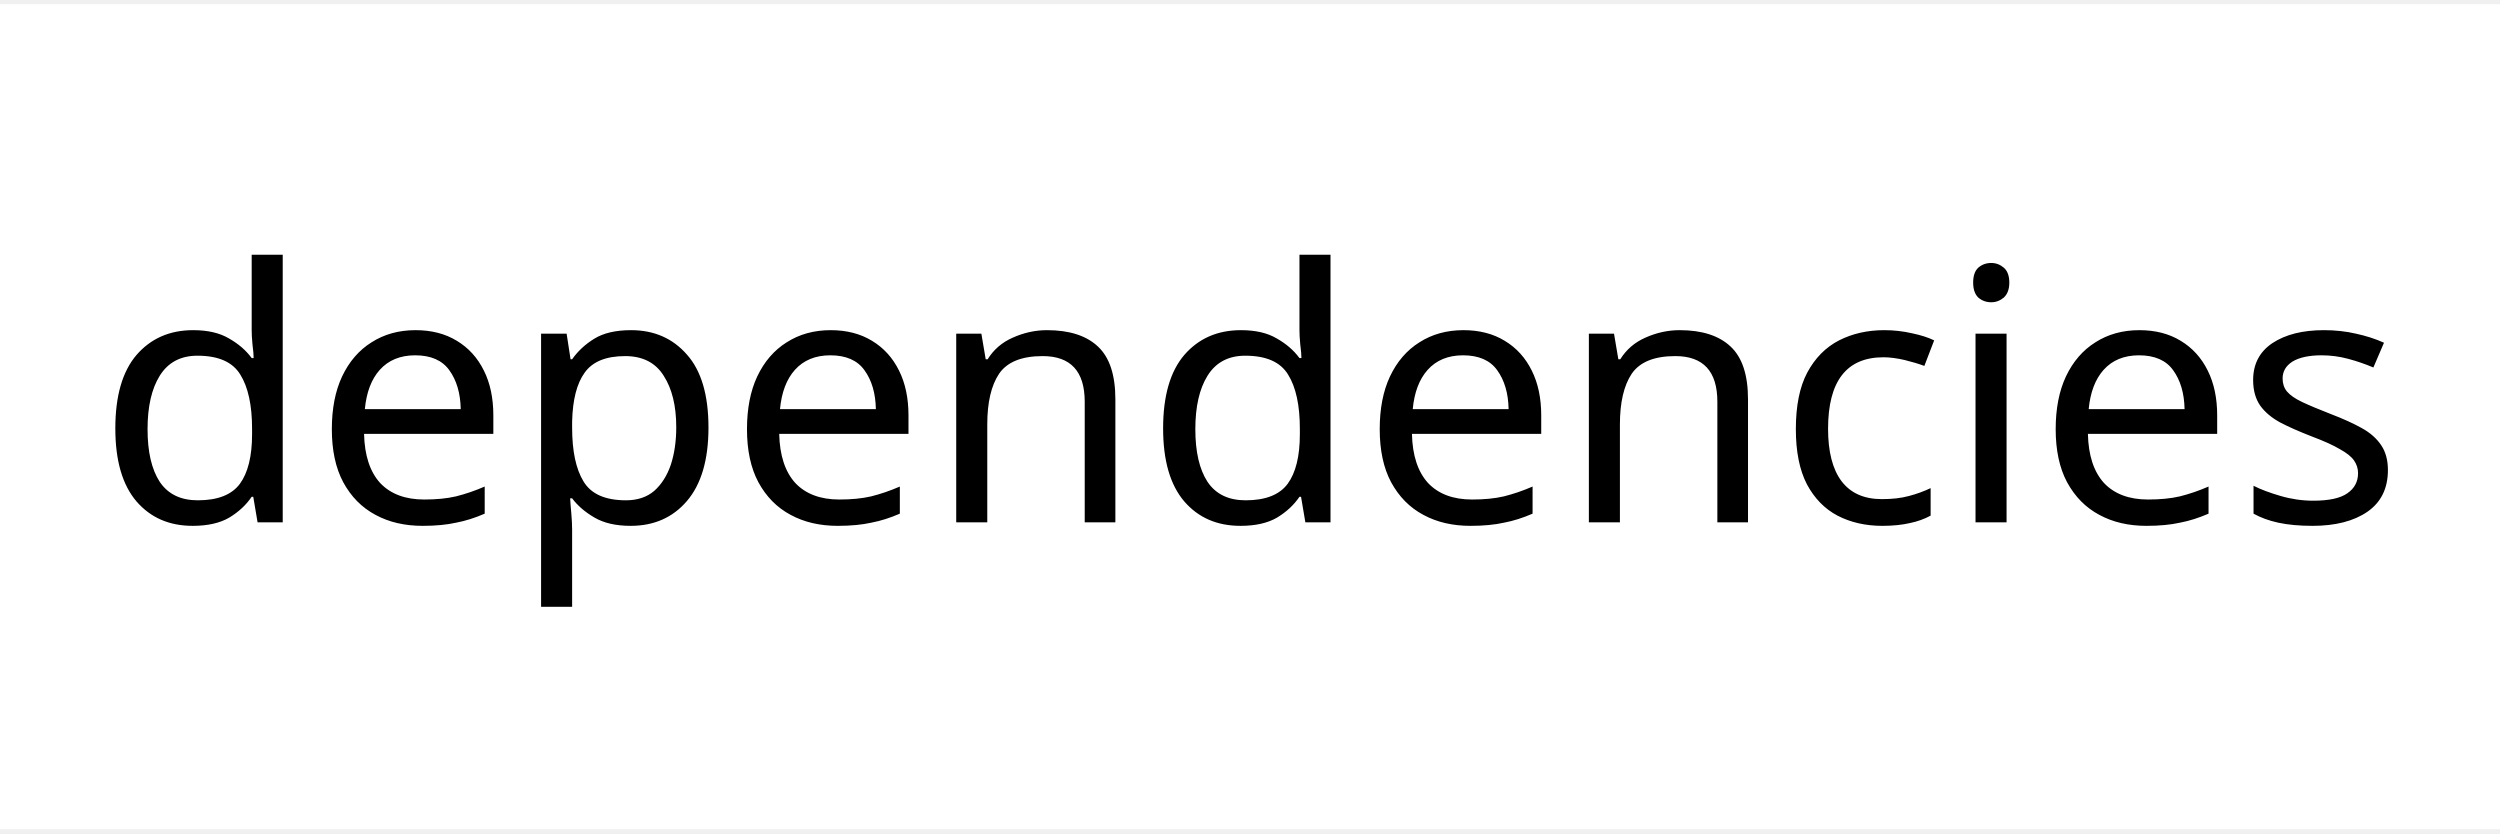
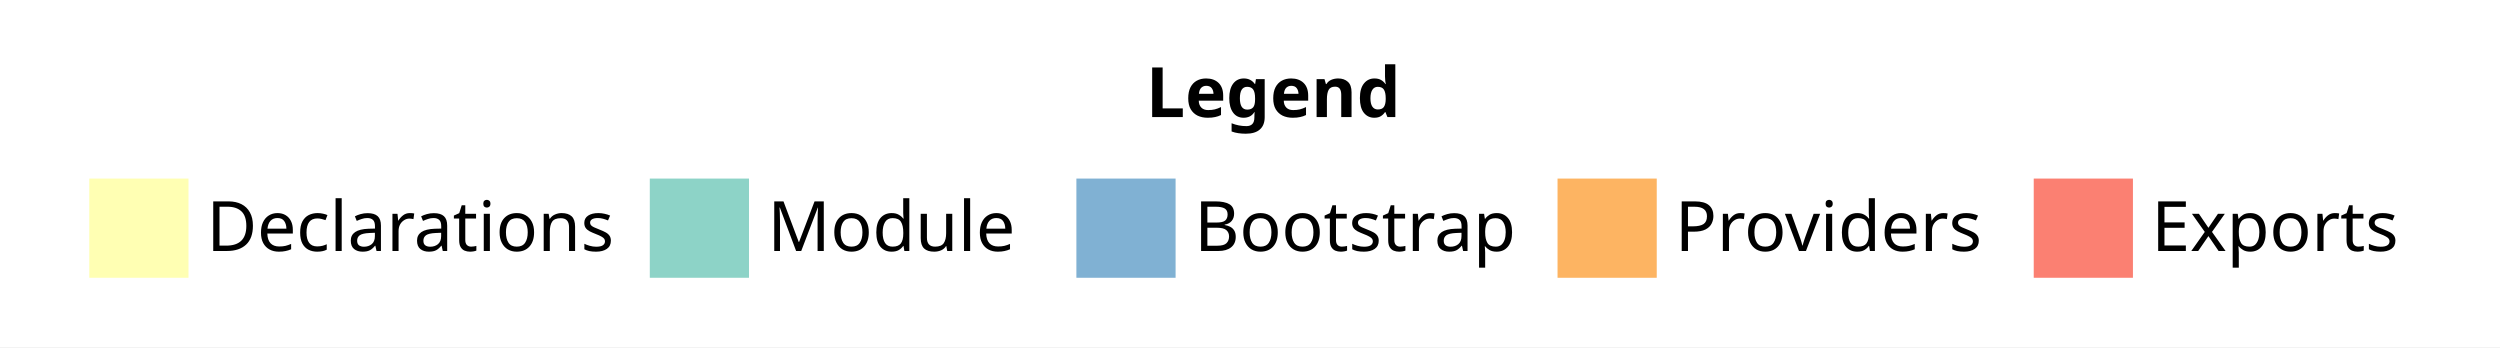
- <svg xmlns="http://www.w3.org/2000/svg" width="99pt" height="33pt" viewBox="0.00 0.00 99.41 32.80">
-   <g id="graph0" class="graph" transform="scale(1 1) rotate(0) translate(4 28.8)">
-     <polygon fill="white" stroke="transparent" points="-4,4 -4,-28.8 95.41,-28.8 95.41,4 -4,4" />
-     <text text-anchor="middle" x="45.7" y="-8.2" font-family="sans-serif" font-size="14.00">dependencies</text>
+ <svg xmlns="http://www.w3.org/2000/svg" width="504pt" height="70pt" viewBox="0.00 0.00 504.00 70.00">
+   <g id="graph0" class="graph" transform="scale(1 1) rotate(0) translate(4 66)">
+     <polygon fill="white" stroke="transparent" points="-4,4 -4,-66 500,-66 500,4 -4,4" />
+     <text text-anchor="start" x="227.01" y="-42.4" font-family="Times-12" font-weight="bold" font-size="14.00">Legend</text>
+     <polygon fill="#ffffb3" stroke="transparent" points="14,-10 14,-30 34,-30 34,-10 14,-10" />
+     <text text-anchor="start" x="37.63" y="-15.4" font-family="Times-12" font-size="14.00">  Declarations</text>
+     <polygon fill="#8dd3c7" stroke="transparent" points="127,-10 127,-30 147,-30 147,-10 127,-10" />
+     <text text-anchor="start" x="150.73" y="-15.4" font-family="Times-12" font-size="14.00">  Module</text>
+     <polygon fill="#80b1d3" stroke="transparent" points="213,-10 213,-30 233,-30 233,-10 213,-10" />
+     <text text-anchor="start" x="236.78" y="-15.4" font-family="Times-12" font-size="14.00">  Bootstrap</text>
+     <polygon fill="#fdb462" stroke="transparent" points="310,-10 310,-30 330,-30 330,-10 310,-10" />
+     <text text-anchor="start" x="333.67" y="-15.4" font-family="Times-12" font-size="14.00">  Providers</text>
+     <polygon fill="#fb8072" stroke="transparent" points="406,-10 406,-30 426,-30 426,-10 406,-10" />
+     <text text-anchor="start" x="429.73" y="-15.4" font-family="Times-12" font-size="14.00">  Exports</text>
  </g>
</svg>
